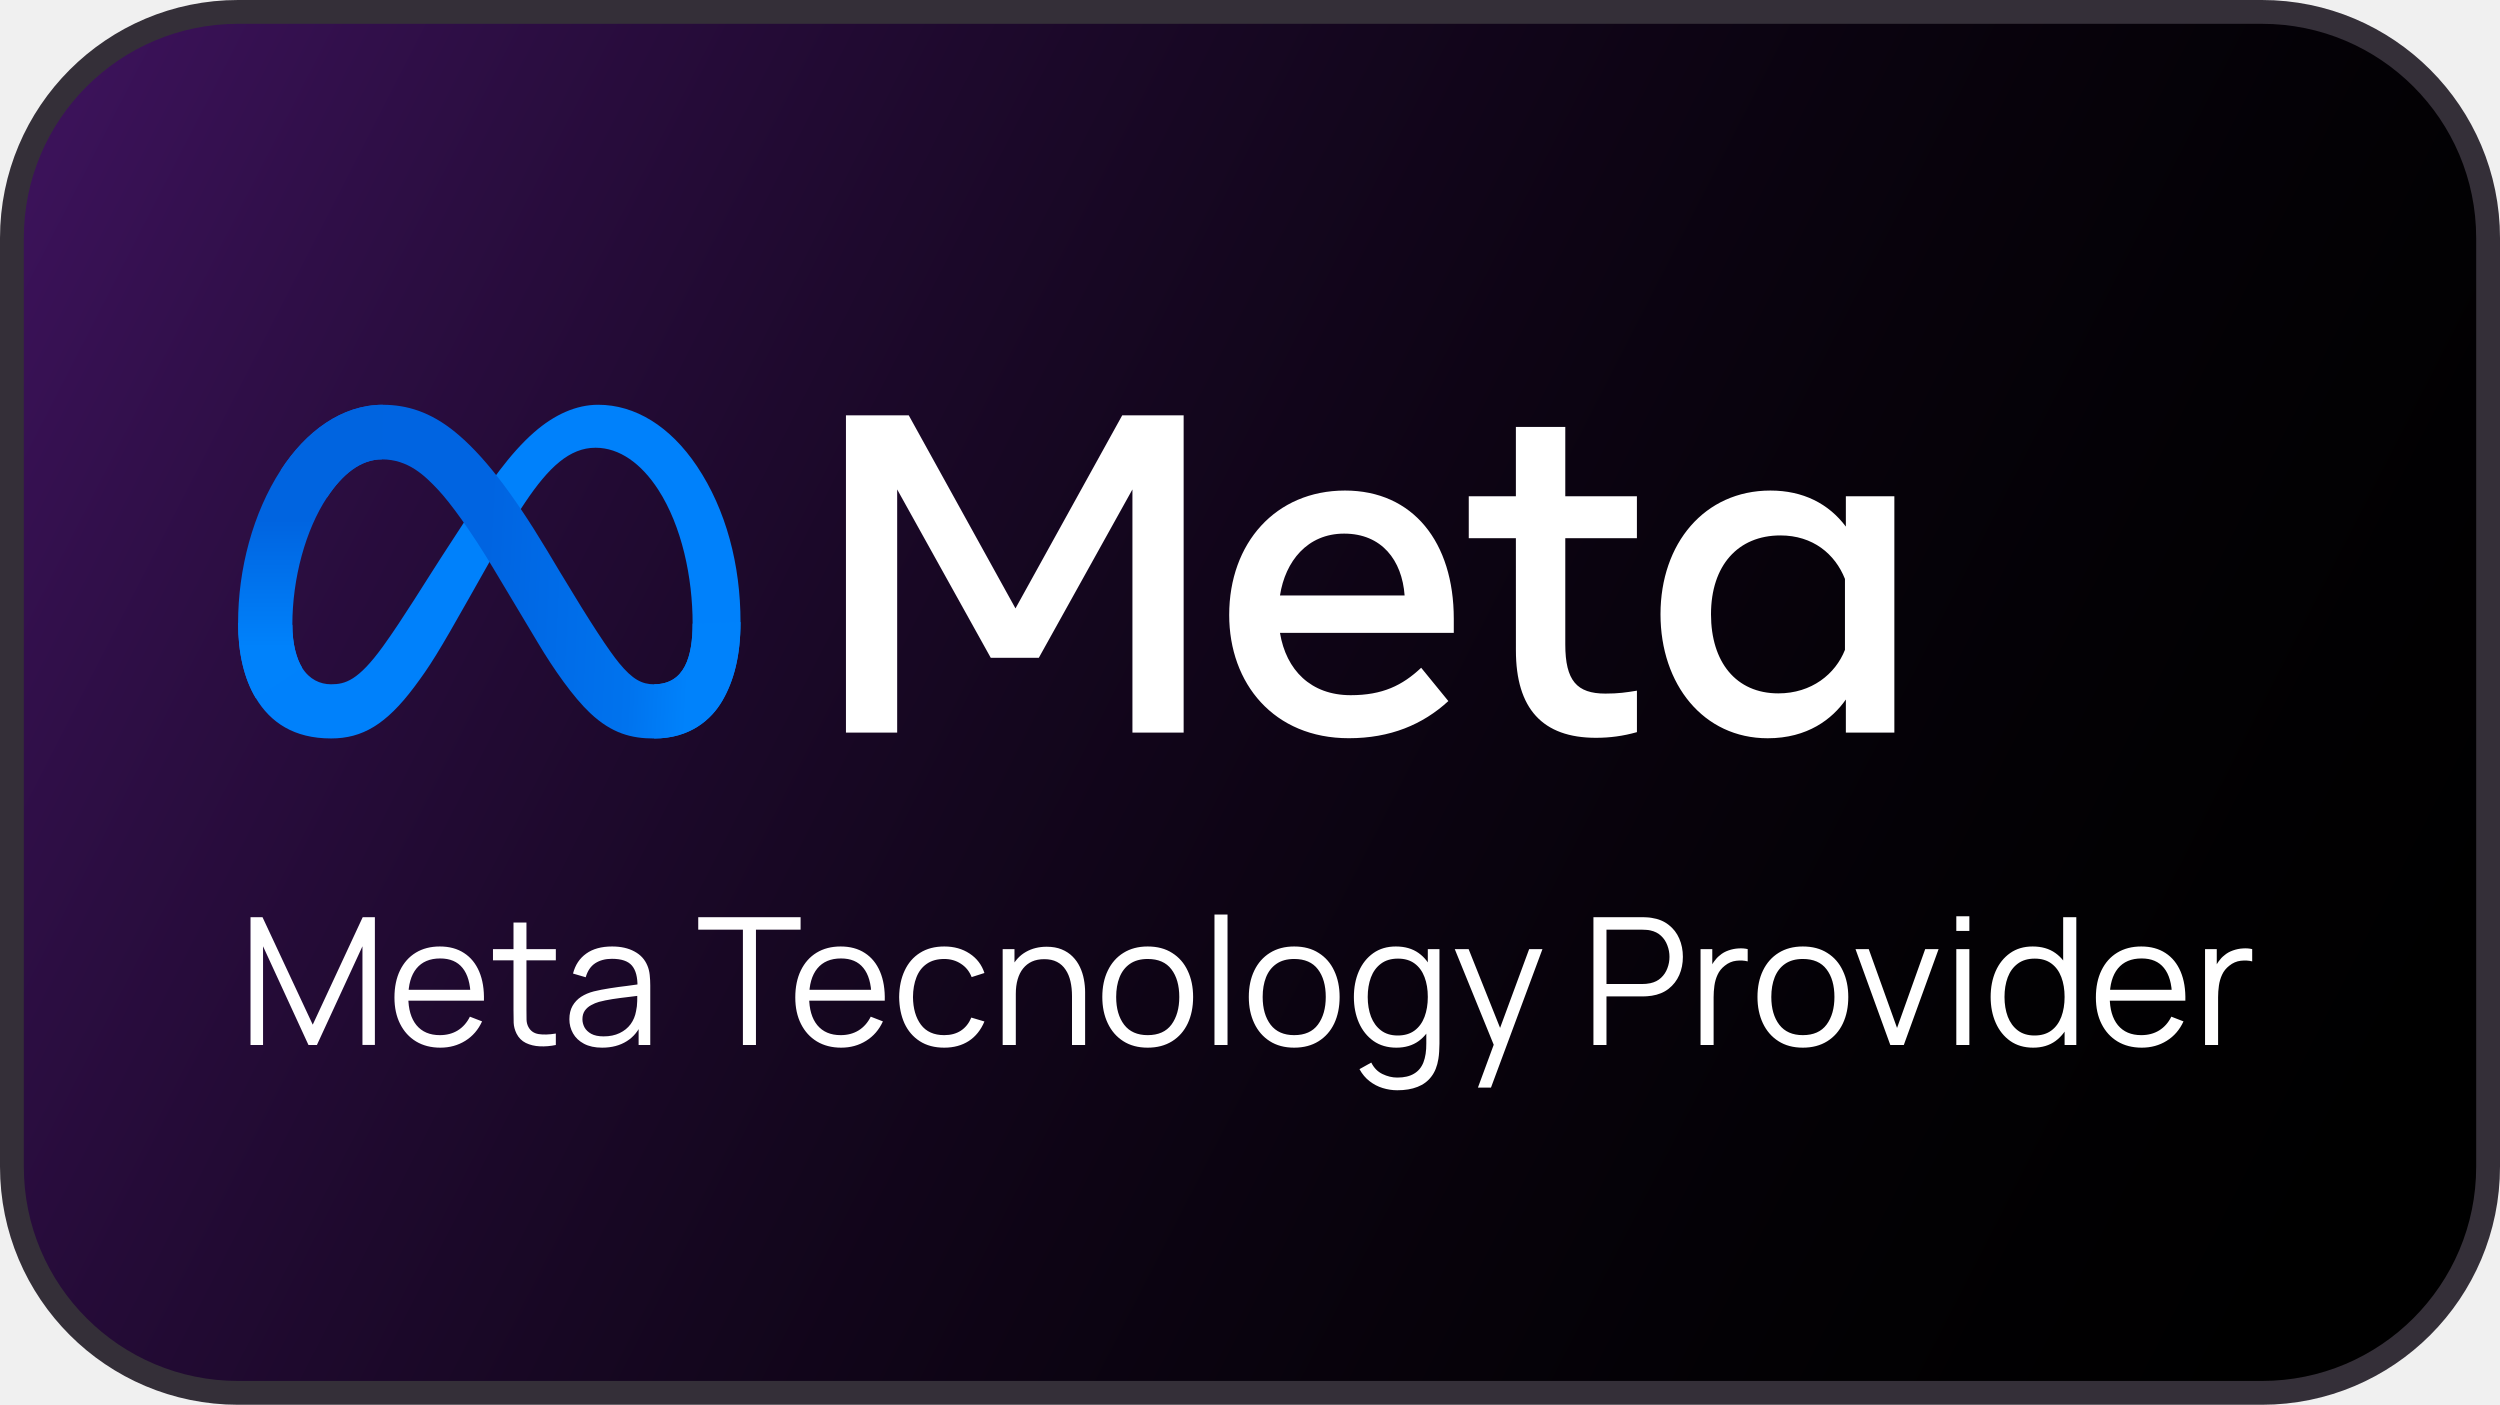
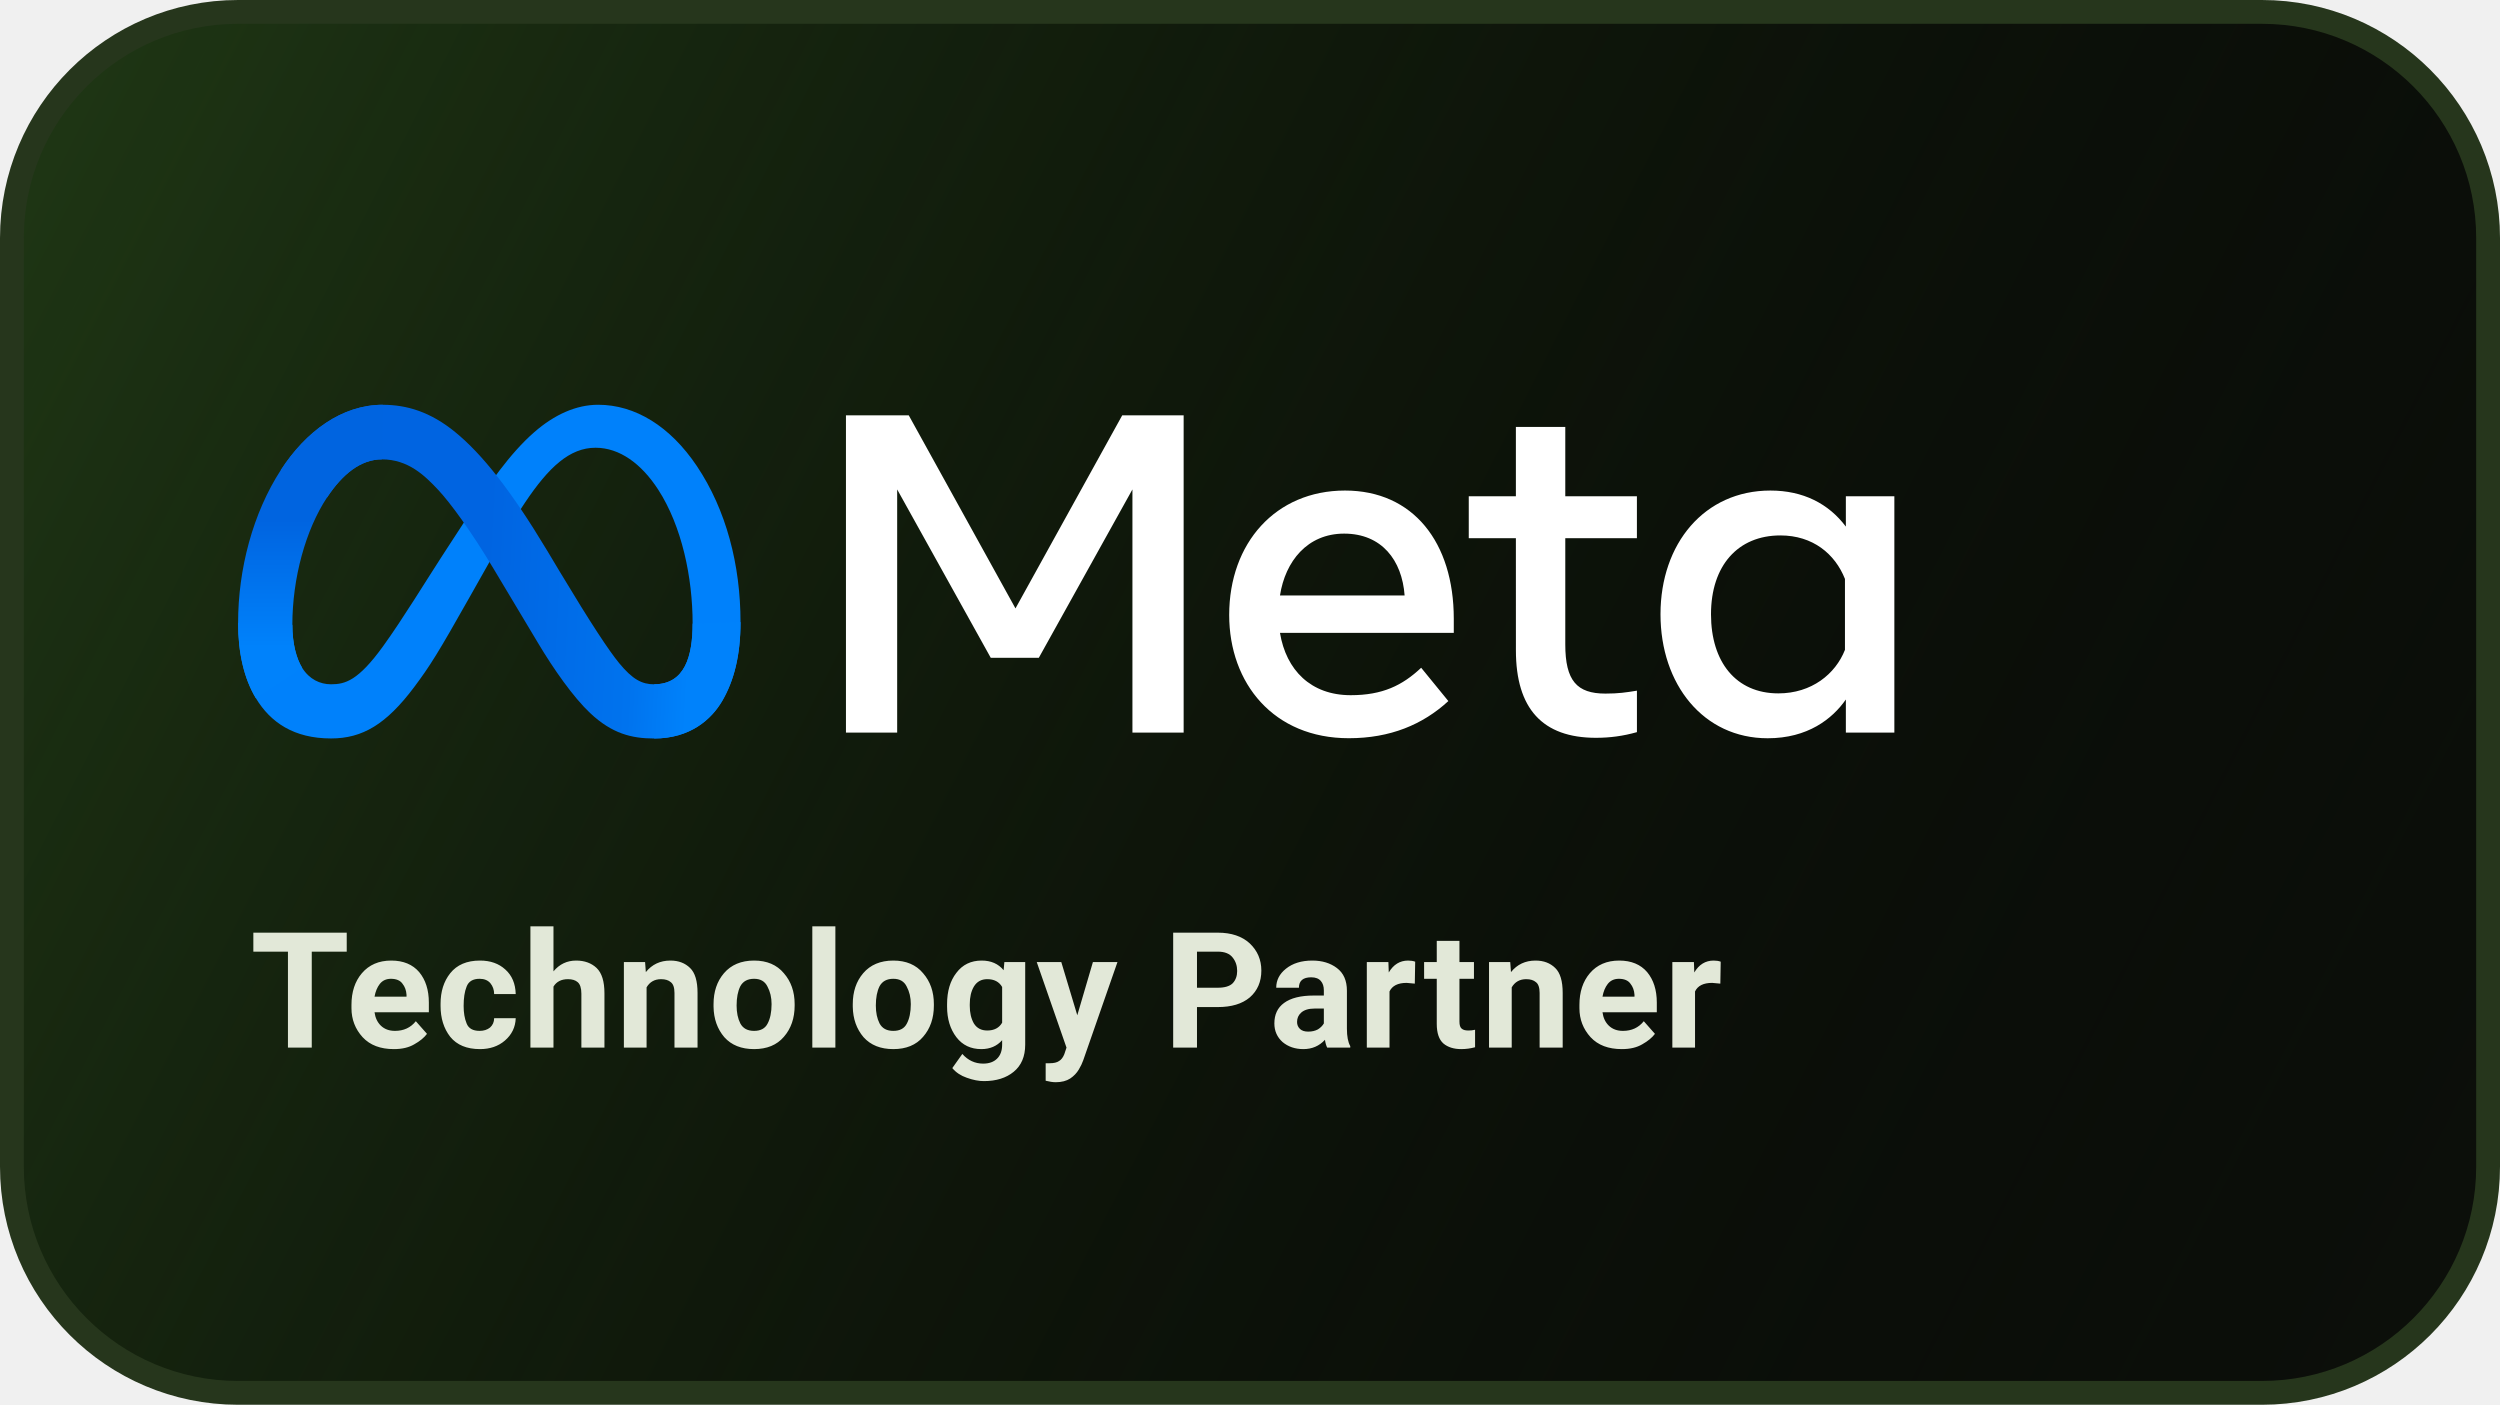
<svg xmlns="http://www.w3.org/2000/svg" width="105" height="59" viewBox="0 0 105 59" fill="none">
-   <rect x="0.5" y="0.5" width="104" height="58" rx="9.5" fill="black" />
+   <rect x="0.5" y="0.5" width="104" height="58" rx="9.5" fill="#0C0F0A" />
  <rect x="0.5" y="0.5" width="104" height="58" rx="9.5" fill="url(#paint0_linear_1025_500)" />
-   <rect x="0.5" y="0.5" width="104" height="58" rx="9.5" stroke="#342F38" />
+   <rect x="0.5" y="0.5" width="104" height="58" rx="9.5" stroke="#26361C" />
  <path d="M12.279 26.243C12.279 27.049 12.456 27.668 12.687 28.042C12.99 28.532 13.443 28.74 13.903 28.74C14.498 28.74 15.041 28.592 16.089 27.143C16.928 25.981 17.918 24.351 18.583 23.329L19.71 21.597C20.493 20.394 21.399 19.057 22.439 18.151C23.287 17.411 24.202 17 25.123 17C26.669 17 28.142 17.896 29.269 19.576C30.503 21.416 31.102 23.735 31.102 26.127C31.102 27.549 30.821 28.594 30.344 29.419C29.883 30.218 28.985 31.015 27.474 31.015V28.739C28.768 28.739 29.09 27.55 29.09 26.19C29.09 24.252 28.638 22.1 27.643 20.562C26.936 19.472 26.02 18.805 25.012 18.805C23.923 18.805 23.046 19.627 22.061 21.093C21.537 21.871 20.999 22.82 20.395 23.891L19.73 25.069C18.395 27.437 18.056 27.976 17.389 28.866C16.219 30.424 15.22 31.015 13.904 31.015C12.344 31.015 11.357 30.34 10.745 29.321C10.245 28.492 10 27.403 10 26.161L12.279 26.243Z" fill="#0081FB" />
-   <path d="M11.797 19.738C12.842 18.127 14.35 17.001 16.08 17.001C17.081 17.001 18.077 17.298 19.116 18.146C20.254 19.075 21.466 20.603 22.979 23.122L23.521 24.027C24.831 26.208 25.575 27.329 26.011 27.859C26.571 28.538 26.964 28.741 27.474 28.741C28.768 28.741 29.09 27.552 29.09 26.192L31.101 26.128C31.101 27.551 30.82 28.596 30.343 29.421C29.883 30.22 28.984 31.017 27.473 31.017C26.534 31.017 25.702 30.813 24.782 29.945C24.075 29.279 23.248 28.096 22.612 27.031L20.72 23.87C19.77 22.283 18.899 21.101 18.395 20.565C17.852 19.989 17.155 19.294 16.043 19.294C15.142 19.294 14.378 19.925 13.738 20.892L11.797 19.738Z" fill="url(#paint1_linear_1025_500)" />
+   <path d="M11.797 19.738C12.842 18.127 14.35 17.001 16.08 17.001C17.081 17.001 18.077 17.298 19.116 18.146C20.254 19.075 21.466 20.603 22.979 23.122L23.521 24.027C24.831 26.208 25.575 27.329 26.011 27.859C26.571 28.538 26.964 28.741 27.474 28.741C28.768 28.741 29.09 27.552 29.09 26.192L31.101 26.128C31.101 27.551 30.82 28.596 30.344 29.421C29.883 30.22 28.984 31.017 27.473 31.017C26.534 31.017 25.702 30.813 24.782 29.945C24.075 29.279 23.248 28.096 22.612 27.031L20.72 23.87C19.77 22.283 18.899 21.101 18.395 20.565C17.852 19.989 17.155 19.294 16.043 19.294C15.142 19.294 14.378 19.925 13.738 20.892L11.797 19.738Z" fill="url(#paint1_linear_1025_500)" />
  <path d="M16.043 19.292C15.142 19.292 14.378 19.923 13.738 20.89C12.833 22.256 12.279 24.289 12.279 26.243C12.279 27.049 12.456 27.668 12.687 28.042L10.744 29.322C10.245 28.492 10 27.403 10 26.161C10 23.905 10.619 21.553 11.797 19.737C12.842 18.126 14.35 17 16.08 17L16.043 19.292Z" fill="url(#paint2_linear_1025_500)" />
  <path d="M35.531 17.443H38.167L42.65 25.553L47.134 17.443H49.713V30.769H47.562V20.556L43.63 27.628H41.612L37.681 20.556V30.768H35.53V17.443H35.531ZM56.453 22.412C54.91 22.412 53.981 23.573 53.759 25.01H58.994C58.886 23.529 58.032 22.412 56.453 22.412ZM51.626 25.829C51.626 22.804 53.581 20.603 56.49 20.603C59.351 20.603 61.059 22.776 61.059 25.99V26.581H53.759C54.018 28.145 55.056 29.198 56.728 29.198C58.063 29.198 58.897 28.791 59.689 28.046L60.831 29.445C59.754 30.435 58.386 31.005 56.652 31.005C53.503 31.007 51.626 28.71 51.626 25.829ZM63.667 22.603H61.688V20.842H63.667V17.93H65.742V20.842H68.75V22.603H65.742V27.066C65.742 28.59 66.229 29.131 67.427 29.131C67.974 29.131 68.287 29.084 68.751 29.008V30.75C68.174 30.913 67.624 30.988 67.028 30.988C64.788 30.988 63.668 29.764 63.668 27.314L63.667 22.603ZM77.488 24.315C77.071 23.264 76.141 22.488 74.775 22.488C72.999 22.488 71.862 23.748 71.862 25.8C71.862 27.801 72.909 29.122 74.69 29.122C76.089 29.122 77.089 28.308 77.488 27.294V24.315ZM79.563 30.768H77.526V29.379C76.957 30.197 75.921 31.007 74.243 31.007C71.544 31.007 69.741 28.747 69.741 25.8C69.741 22.825 71.588 20.603 74.357 20.603C75.727 20.603 76.8 21.15 77.526 22.117V20.842H79.563V30.768Z" fill="white" />
-   <path d="M10.522 43.89V38.521H11.025L13.135 43.036L15.234 38.521H15.745V43.886H15.223V39.744L13.31 43.89H12.956L11.048 39.744V43.89H10.522ZM18.495 44.002C18.102 44.002 17.762 43.914 17.473 43.74C17.188 43.566 16.965 43.322 16.806 43.006C16.647 42.691 16.567 42.32 16.567 41.895C16.567 41.455 16.646 41.075 16.802 40.754C16.959 40.434 17.179 40.186 17.462 40.013C17.748 39.839 18.085 39.752 18.473 39.752C18.87 39.752 19.209 39.843 19.49 40.027C19.771 40.209 19.984 40.47 20.128 40.81C20.272 41.151 20.338 41.557 20.325 42.029H19.766V41.836C19.756 41.314 19.643 40.92 19.427 40.654C19.213 40.388 18.9 40.255 18.488 40.255C18.055 40.255 17.723 40.395 17.492 40.676C17.263 40.957 17.149 41.357 17.149 41.877C17.149 42.383 17.263 42.777 17.492 43.058C17.723 43.337 18.05 43.476 18.473 43.476C18.761 43.476 19.012 43.41 19.226 43.278C19.442 43.144 19.612 42.951 19.736 42.7L20.247 42.898C20.088 43.248 19.853 43.521 19.543 43.714C19.234 43.906 18.885 44.002 18.495 44.002ZM16.955 42.029V41.571H20.031V42.029H16.955ZM23.345 43.89C23.119 43.937 22.895 43.956 22.674 43.946C22.455 43.936 22.259 43.888 22.085 43.804C21.913 43.719 21.783 43.588 21.693 43.409C21.621 43.26 21.581 43.109 21.574 42.958C21.569 42.803 21.567 42.628 21.567 42.432V38.745H22.111V42.41C22.111 42.579 22.112 42.72 22.115 42.835C22.12 42.946 22.146 43.046 22.193 43.133C22.282 43.299 22.424 43.399 22.618 43.431C22.814 43.463 23.057 43.456 23.345 43.409V43.89ZM20.705 40.333V39.863H23.345V40.333H20.705ZM25.29 44.002C24.987 44.002 24.732 43.947 24.526 43.837C24.322 43.728 24.169 43.583 24.067 43.401C23.965 43.22 23.914 43.022 23.914 42.809C23.914 42.59 23.958 42.403 24.045 42.249C24.134 42.093 24.255 41.965 24.407 41.865C24.561 41.766 24.738 41.69 24.94 41.638C25.143 41.588 25.368 41.545 25.614 41.507C25.863 41.468 26.105 41.434 26.341 41.407C26.58 41.377 26.789 41.348 26.968 41.321L26.774 41.44C26.781 41.043 26.704 40.748 26.543 40.557C26.381 40.365 26.1 40.27 25.7 40.27C25.424 40.27 25.191 40.332 24.999 40.456C24.81 40.58 24.677 40.777 24.6 41.045L24.067 40.889C24.159 40.528 24.344 40.249 24.623 40.05C24.901 39.851 25.263 39.752 25.708 39.752C26.076 39.752 26.387 39.821 26.643 39.96C26.902 40.097 27.084 40.296 27.191 40.557C27.241 40.674 27.273 40.804 27.288 40.948C27.303 41.092 27.311 41.239 27.311 41.388V43.89H26.822V42.879L26.964 42.939C26.827 43.285 26.615 43.548 26.326 43.729C26.038 43.911 25.693 44.002 25.29 44.002ZM25.354 43.528C25.61 43.528 25.833 43.482 26.024 43.39C26.216 43.298 26.37 43.173 26.487 43.014C26.604 42.852 26.679 42.671 26.714 42.469C26.744 42.34 26.76 42.198 26.763 42.044C26.765 41.888 26.766 41.771 26.766 41.694L26.975 41.802C26.789 41.827 26.586 41.852 26.367 41.877C26.151 41.901 25.938 41.93 25.726 41.962C25.517 41.995 25.329 42.033 25.16 42.078C25.045 42.11 24.935 42.156 24.828 42.216C24.721 42.273 24.633 42.35 24.563 42.447C24.496 42.544 24.462 42.664 24.462 42.809C24.462 42.925 24.491 43.038 24.548 43.148C24.608 43.257 24.702 43.348 24.831 43.42C24.963 43.492 25.137 43.528 25.354 43.528ZM31.202 43.89V39.047H29.326V38.521H33.625V39.047H31.75V43.89H31.202ZM35.33 44.002C34.937 44.002 34.596 43.914 34.308 43.74C34.022 43.566 33.8 43.322 33.641 43.006C33.482 42.691 33.402 42.32 33.402 41.895C33.402 41.455 33.48 41.075 33.637 40.754C33.794 40.434 34.014 40.186 34.297 40.013C34.583 39.839 34.919 39.752 35.307 39.752C35.705 39.752 36.044 39.843 36.325 40.027C36.606 40.209 36.818 40.47 36.962 40.81C37.106 41.151 37.172 41.557 37.16 42.029H36.601V41.836C36.591 41.314 36.478 40.92 36.261 40.654C36.048 40.388 35.735 40.255 35.322 40.255C34.89 40.255 34.558 40.395 34.327 40.676C34.098 40.957 33.984 41.357 33.984 41.877C33.984 42.383 34.098 42.777 34.327 43.058C34.558 43.337 34.885 43.476 35.307 43.476C35.595 43.476 35.846 43.41 36.06 43.278C36.276 43.144 36.447 42.951 36.571 42.7L37.082 42.898C36.923 43.248 36.688 43.521 36.377 43.714C36.069 43.906 35.72 44.002 35.33 44.002ZM33.79 42.029V41.571H36.865V42.029H33.79ZM39.657 44.002C39.252 44.002 38.909 43.911 38.629 43.729C38.348 43.548 38.134 43.298 37.987 42.98C37.843 42.659 37.769 42.291 37.764 41.877C37.769 41.454 37.846 41.084 37.995 40.766C38.144 40.445 38.359 40.196 38.64 40.02C38.921 39.841 39.261 39.752 39.661 39.752C40.069 39.752 40.423 39.851 40.724 40.05C41.027 40.249 41.234 40.521 41.346 40.866L40.809 41.038C40.715 40.797 40.565 40.61 40.358 40.478C40.155 40.344 39.921 40.277 39.657 40.277C39.362 40.277 39.117 40.346 38.923 40.482C38.729 40.616 38.585 40.804 38.491 41.045C38.396 41.286 38.348 41.563 38.345 41.877C38.35 42.359 38.462 42.746 38.681 43.04C38.9 43.33 39.225 43.476 39.657 43.476C39.931 43.476 40.163 43.414 40.355 43.289C40.548 43.163 40.695 42.979 40.795 42.738L41.346 42.902C41.197 43.26 40.978 43.533 40.69 43.722C40.402 43.908 40.058 44.002 39.657 44.002ZM45.024 43.89V41.836C45.024 41.612 45.003 41.407 44.96 41.22C44.918 41.032 44.85 40.867 44.755 40.728C44.663 40.587 44.543 40.477 44.394 40.4C44.247 40.323 44.068 40.285 43.857 40.285C43.663 40.285 43.492 40.318 43.342 40.385C43.196 40.452 43.072 40.549 42.97 40.676C42.87 40.8 42.794 40.952 42.742 41.131C42.69 41.31 42.664 41.514 42.664 41.742L42.276 41.657C42.276 41.244 42.348 40.897 42.492 40.616C42.637 40.336 42.835 40.123 43.089 39.979C43.342 39.835 43.633 39.763 43.961 39.763C44.202 39.763 44.412 39.8 44.591 39.874C44.773 39.949 44.926 40.05 45.05 40.176C45.177 40.303 45.279 40.449 45.356 40.613C45.433 40.774 45.489 40.947 45.523 41.131C45.558 41.312 45.575 41.494 45.575 41.675V43.89H45.024ZM42.112 43.89V39.863H42.608V40.855H42.664V43.89H42.112ZM48.203 44.002C47.802 44.002 47.461 43.911 47.177 43.729C46.894 43.548 46.676 43.297 46.525 42.976C46.373 42.656 46.297 42.288 46.297 41.873C46.297 41.45 46.374 41.08 46.529 40.762C46.683 40.444 46.901 40.196 47.185 40.02C47.471 39.841 47.81 39.752 48.203 39.752C48.605 39.752 48.948 39.842 49.231 40.024C49.517 40.203 49.735 40.452 49.884 40.773C50.035 41.091 50.111 41.458 50.111 41.873C50.111 42.295 50.035 42.667 49.884 42.987C49.732 43.306 49.514 43.554 49.228 43.733C48.942 43.912 48.6 44.002 48.203 44.002ZM48.203 43.476C48.65 43.476 48.983 43.328 49.202 43.032C49.42 42.734 49.53 42.347 49.53 41.873C49.53 41.386 49.419 40.998 49.198 40.71C48.979 40.421 48.647 40.277 48.203 40.277C47.902 40.277 47.653 40.346 47.457 40.482C47.263 40.616 47.118 40.804 47.021 41.045C46.926 41.284 46.879 41.56 46.879 41.873C46.879 42.357 46.991 42.746 47.215 43.04C47.438 43.33 47.767 43.476 48.203 43.476ZM51.008 43.89V38.409H51.556V43.89H51.008ZM54.355 44.002C53.955 44.002 53.613 43.911 53.33 43.729C53.047 43.548 52.829 43.297 52.678 42.976C52.526 42.656 52.45 42.288 52.45 41.873C52.45 41.45 52.527 41.08 52.681 40.762C52.835 40.444 53.054 40.196 53.337 40.02C53.623 39.841 53.962 39.752 54.355 39.752C54.758 39.752 55.101 39.842 55.384 40.024C55.67 40.203 55.888 40.452 56.037 40.773C56.188 41.091 56.264 41.458 56.264 41.873C56.264 42.295 56.188 42.667 56.037 42.987C55.885 43.306 55.666 43.554 55.38 43.733C55.095 43.912 54.753 44.002 54.355 44.002ZM54.355 43.476C54.803 43.476 55.136 43.328 55.354 43.032C55.573 42.734 55.682 42.347 55.682 41.873C55.682 41.386 55.572 40.998 55.351 40.71C55.132 40.421 54.8 40.277 54.355 40.277C54.054 40.277 53.806 40.346 53.61 40.482C53.416 40.616 53.27 40.804 53.173 41.045C53.079 41.284 53.032 41.56 53.032 41.873C53.032 42.357 53.144 42.746 53.367 43.04C53.591 43.33 53.92 43.476 54.355 43.476ZM58.686 45.791C58.479 45.791 58.276 45.76 58.074 45.698C57.876 45.638 57.692 45.542 57.523 45.411C57.354 45.282 57.212 45.112 57.098 44.904L57.593 44.628C57.705 44.852 57.862 45.012 58.063 45.109C58.267 45.208 58.474 45.258 58.686 45.258C58.977 45.258 59.211 45.203 59.39 45.094C59.572 44.987 59.703 44.828 59.785 44.617C59.867 44.405 59.907 44.142 59.905 43.826V42.753H59.968V39.863H60.457V43.834C60.457 43.948 60.453 44.057 60.445 44.162C60.44 44.269 60.429 44.373 60.412 44.475C60.365 44.776 60.266 45.023 60.117 45.217C59.971 45.411 59.777 45.555 59.536 45.649C59.297 45.744 59.014 45.791 58.686 45.791ZM58.648 44.002C58.273 44.002 57.953 43.908 57.687 43.722C57.421 43.533 57.217 43.278 57.075 42.958C56.934 42.637 56.863 42.275 56.863 41.873C56.863 41.473 56.932 41.112 57.072 40.792C57.213 40.471 57.416 40.218 57.679 40.031C57.943 39.845 58.258 39.752 58.626 39.752C59.004 39.752 59.322 39.843 59.581 40.027C59.839 40.211 60.034 40.464 60.166 40.784C60.3 41.102 60.367 41.465 60.367 41.873C60.367 42.273 60.301 42.635 60.169 42.958C60.038 43.278 59.844 43.533 59.588 43.722C59.332 43.908 59.019 44.002 58.648 44.002ZM58.704 43.491C58.99 43.491 59.226 43.421 59.413 43.282C59.599 43.143 59.738 42.951 59.83 42.708C59.922 42.462 59.968 42.183 59.968 41.873C59.968 41.557 59.922 41.279 59.83 41.038C59.738 40.794 59.599 40.604 59.413 40.467C59.229 40.331 58.996 40.262 58.716 40.262C58.427 40.262 58.189 40.333 58 40.475C57.811 40.616 57.67 40.809 57.578 41.053C57.489 41.296 57.444 41.569 57.444 41.873C57.444 42.178 57.49 42.454 57.582 42.7C57.677 42.944 57.817 43.137 58.004 43.278C58.19 43.42 58.423 43.491 58.704 43.491ZM62.073 45.679L62.852 43.565L62.863 44.192L61.1 39.863H61.682L63.128 43.483H62.889L64.224 39.863H64.783L62.621 45.679H62.073ZM66.924 43.89V38.521H68.996C69.049 38.521 69.107 38.524 69.172 38.529C69.239 38.531 69.306 38.539 69.373 38.551C69.654 38.593 69.891 38.691 70.085 38.846C70.281 38.997 70.429 39.189 70.529 39.42C70.63 39.651 70.681 39.907 70.681 40.188C70.681 40.466 70.63 40.721 70.529 40.952C70.427 41.183 70.278 41.376 70.081 41.53C69.887 41.681 69.651 41.778 69.373 41.821C69.306 41.831 69.239 41.838 69.172 41.843C69.107 41.848 69.049 41.85 68.996 41.85H67.472V43.89H66.924ZM67.472 41.328H68.981C69.026 41.328 69.078 41.326 69.138 41.321C69.198 41.316 69.256 41.307 69.313 41.295C69.497 41.255 69.647 41.179 69.764 41.068C69.884 40.956 69.972 40.823 70.029 40.669C70.089 40.514 70.118 40.354 70.118 40.188C70.118 40.021 70.089 39.861 70.029 39.707C69.972 39.55 69.884 39.416 69.764 39.304C69.647 39.192 69.497 39.117 69.313 39.077C69.256 39.064 69.198 39.057 69.138 39.054C69.078 39.049 69.026 39.047 68.981 39.047H67.472V41.328ZM71.423 43.89V39.863H71.916V40.833L71.819 40.706C71.863 40.587 71.922 40.477 71.994 40.378C72.066 40.276 72.144 40.193 72.229 40.128C72.333 40.036 72.455 39.967 72.594 39.919C72.733 39.87 72.874 39.841 73.015 39.834C73.157 39.824 73.286 39.834 73.403 39.863V40.378C73.256 40.34 73.096 40.332 72.922 40.352C72.748 40.372 72.588 40.441 72.441 40.56C72.307 40.665 72.206 40.79 72.139 40.937C72.072 41.081 72.027 41.235 72.005 41.399C71.983 41.561 71.972 41.721 71.972 41.88V43.89H71.423ZM75.719 44.002C75.319 44.002 74.977 43.911 74.694 43.729C74.41 43.548 74.193 43.297 74.041 42.976C73.89 42.656 73.814 42.288 73.814 41.873C73.814 41.45 73.891 41.08 74.045 40.762C74.199 40.444 74.418 40.196 74.701 40.02C74.987 39.841 75.326 39.752 75.719 39.752C76.121 39.752 76.464 39.842 76.748 40.024C77.034 40.203 77.251 40.452 77.4 40.773C77.552 41.091 77.628 41.458 77.628 41.873C77.628 42.295 77.552 42.667 77.4 42.987C77.249 43.306 77.03 43.554 76.744 43.733C76.458 43.912 76.117 44.002 75.719 44.002ZM75.719 43.476C76.166 43.476 76.499 43.328 76.718 43.032C76.937 42.734 77.046 42.347 77.046 41.873C77.046 41.386 76.935 40.998 76.714 40.71C76.496 40.421 76.164 40.277 75.719 40.277C75.418 40.277 75.17 40.346 74.973 40.482C74.779 40.616 74.634 40.804 74.537 41.045C74.443 41.284 74.395 41.56 74.395 41.873C74.395 42.357 74.507 42.746 74.731 43.04C74.955 43.33 75.284 43.476 75.719 43.476ZM79.393 43.89L77.931 39.863H78.487L79.676 43.174L80.858 39.863H81.421L79.96 43.89H79.393ZM82.165 39.099V38.484H82.713V39.099H82.165ZM82.165 43.89V39.863H82.713V43.89H82.165ZM85.393 44.002C85.018 44.002 84.697 43.908 84.431 43.722C84.165 43.533 83.961 43.278 83.82 42.958C83.678 42.637 83.607 42.275 83.607 41.873C83.607 41.473 83.677 41.112 83.816 40.792C83.958 40.471 84.16 40.218 84.424 40.031C84.687 39.845 85.003 39.752 85.371 39.752C85.748 39.752 86.067 39.843 86.325 40.027C86.584 40.211 86.779 40.464 86.91 40.784C87.044 41.102 87.112 41.465 87.112 41.873C87.112 42.273 87.046 42.635 86.914 42.958C86.782 43.278 86.588 43.533 86.332 43.722C86.076 43.908 85.763 44.002 85.393 44.002ZM85.449 43.491C85.735 43.491 85.971 43.421 86.157 43.282C86.344 43.143 86.483 42.951 86.575 42.708C86.667 42.462 86.713 42.183 86.713 41.873C86.713 41.557 86.667 41.279 86.575 41.038C86.483 40.794 86.344 40.604 86.157 40.467C85.973 40.331 85.741 40.262 85.46 40.262C85.172 40.262 84.933 40.333 84.744 40.475C84.555 40.616 84.415 40.809 84.323 41.053C84.234 41.296 84.189 41.569 84.189 41.873C84.189 42.178 84.235 42.454 84.327 42.7C84.421 42.944 84.562 43.137 84.748 43.278C84.934 43.42 85.168 43.491 85.449 43.491ZM86.713 43.89V40.859H86.653V38.521H87.205V43.89H86.713ZM89.954 44.002C89.562 44.002 89.221 43.914 88.933 43.74C88.647 43.566 88.425 43.322 88.266 43.006C88.107 42.691 88.027 42.32 88.027 41.895C88.027 41.455 88.105 41.075 88.262 40.754C88.418 40.434 88.638 40.186 88.922 40.013C89.208 39.839 89.544 39.752 89.932 39.752C90.33 39.752 90.669 39.843 90.95 40.027C91.231 40.209 91.443 40.47 91.587 40.81C91.731 41.151 91.797 41.557 91.785 42.029H91.226V41.836C91.216 41.314 91.103 40.92 90.886 40.654C90.673 40.388 90.36 40.255 89.947 40.255C89.514 40.255 89.183 40.395 88.952 40.676C88.723 40.957 88.609 41.357 88.609 41.877C88.609 42.383 88.723 42.777 88.952 43.058C89.183 43.337 89.51 43.476 89.932 43.476C90.22 43.476 90.471 43.41 90.685 43.278C90.901 43.144 91.072 42.951 91.196 42.7L91.707 42.898C91.548 43.248 91.313 43.521 91.002 43.714C90.694 43.906 90.345 44.002 89.954 44.002ZM88.415 42.029V41.571H91.49V42.029H88.415ZM92.612 43.89V39.863H93.104V40.833L93.007 40.706C93.052 40.587 93.111 40.477 93.183 40.378C93.255 40.276 93.333 40.193 93.418 40.128C93.522 40.036 93.644 39.967 93.783 39.919C93.922 39.87 94.062 39.841 94.204 39.834C94.346 39.824 94.475 39.834 94.592 39.863V40.378C94.445 40.34 94.285 40.332 94.111 40.352C93.937 40.372 93.777 40.441 93.63 40.56C93.496 40.665 93.395 40.79 93.328 40.937C93.261 41.081 93.216 41.235 93.194 41.399C93.171 41.561 93.16 41.721 93.16 41.88V43.89H92.612Z" fill="white" />
+   <text x="10.5" y="44" fill="#E2E8D8" font-family="-apple-system, BlinkMacSystemFont, 'Segoe UI', Roboto, 'Helvetica Neue', Arial, sans-serif" font-size="6.8" font-weight="600" letter-spacing="0.1">Technology Partner</text>
  <defs>
    <linearGradient id="paint0_linear_1025_500" x1="105" y1="51" x2="5.5" y2="3.29722e-06" gradientUnits="userSpaceOnUse">
      <stop stop-opacity="0" />
-       <stop offset="1" stop-color="#3B1259" />
+       <stop offset="1" stop-color="#1E3514" />
    </linearGradient>
    <linearGradient id="paint1_linear_1025_500" x1="14.574" y1="23.645" x2="29.103" y2="24.379" gradientUnits="userSpaceOnUse">
      <stop stop-color="#0064E1" />
      <stop offset="0.4" stop-color="#0064E1" />
      <stop offset="0.83" stop-color="#0073EE" />
      <stop offset="1" stop-color="#0082FB" />
    </linearGradient>
    <linearGradient id="paint2_linear_1025_500" x1="13.04" y1="27.2" x2="13.04" y2="21.843" gradientUnits="userSpaceOnUse">
      <stop stop-color="#0082FB" />
      <stop offset="1" stop-color="#0064E0" />
    </linearGradient>
  </defs>
</svg>
